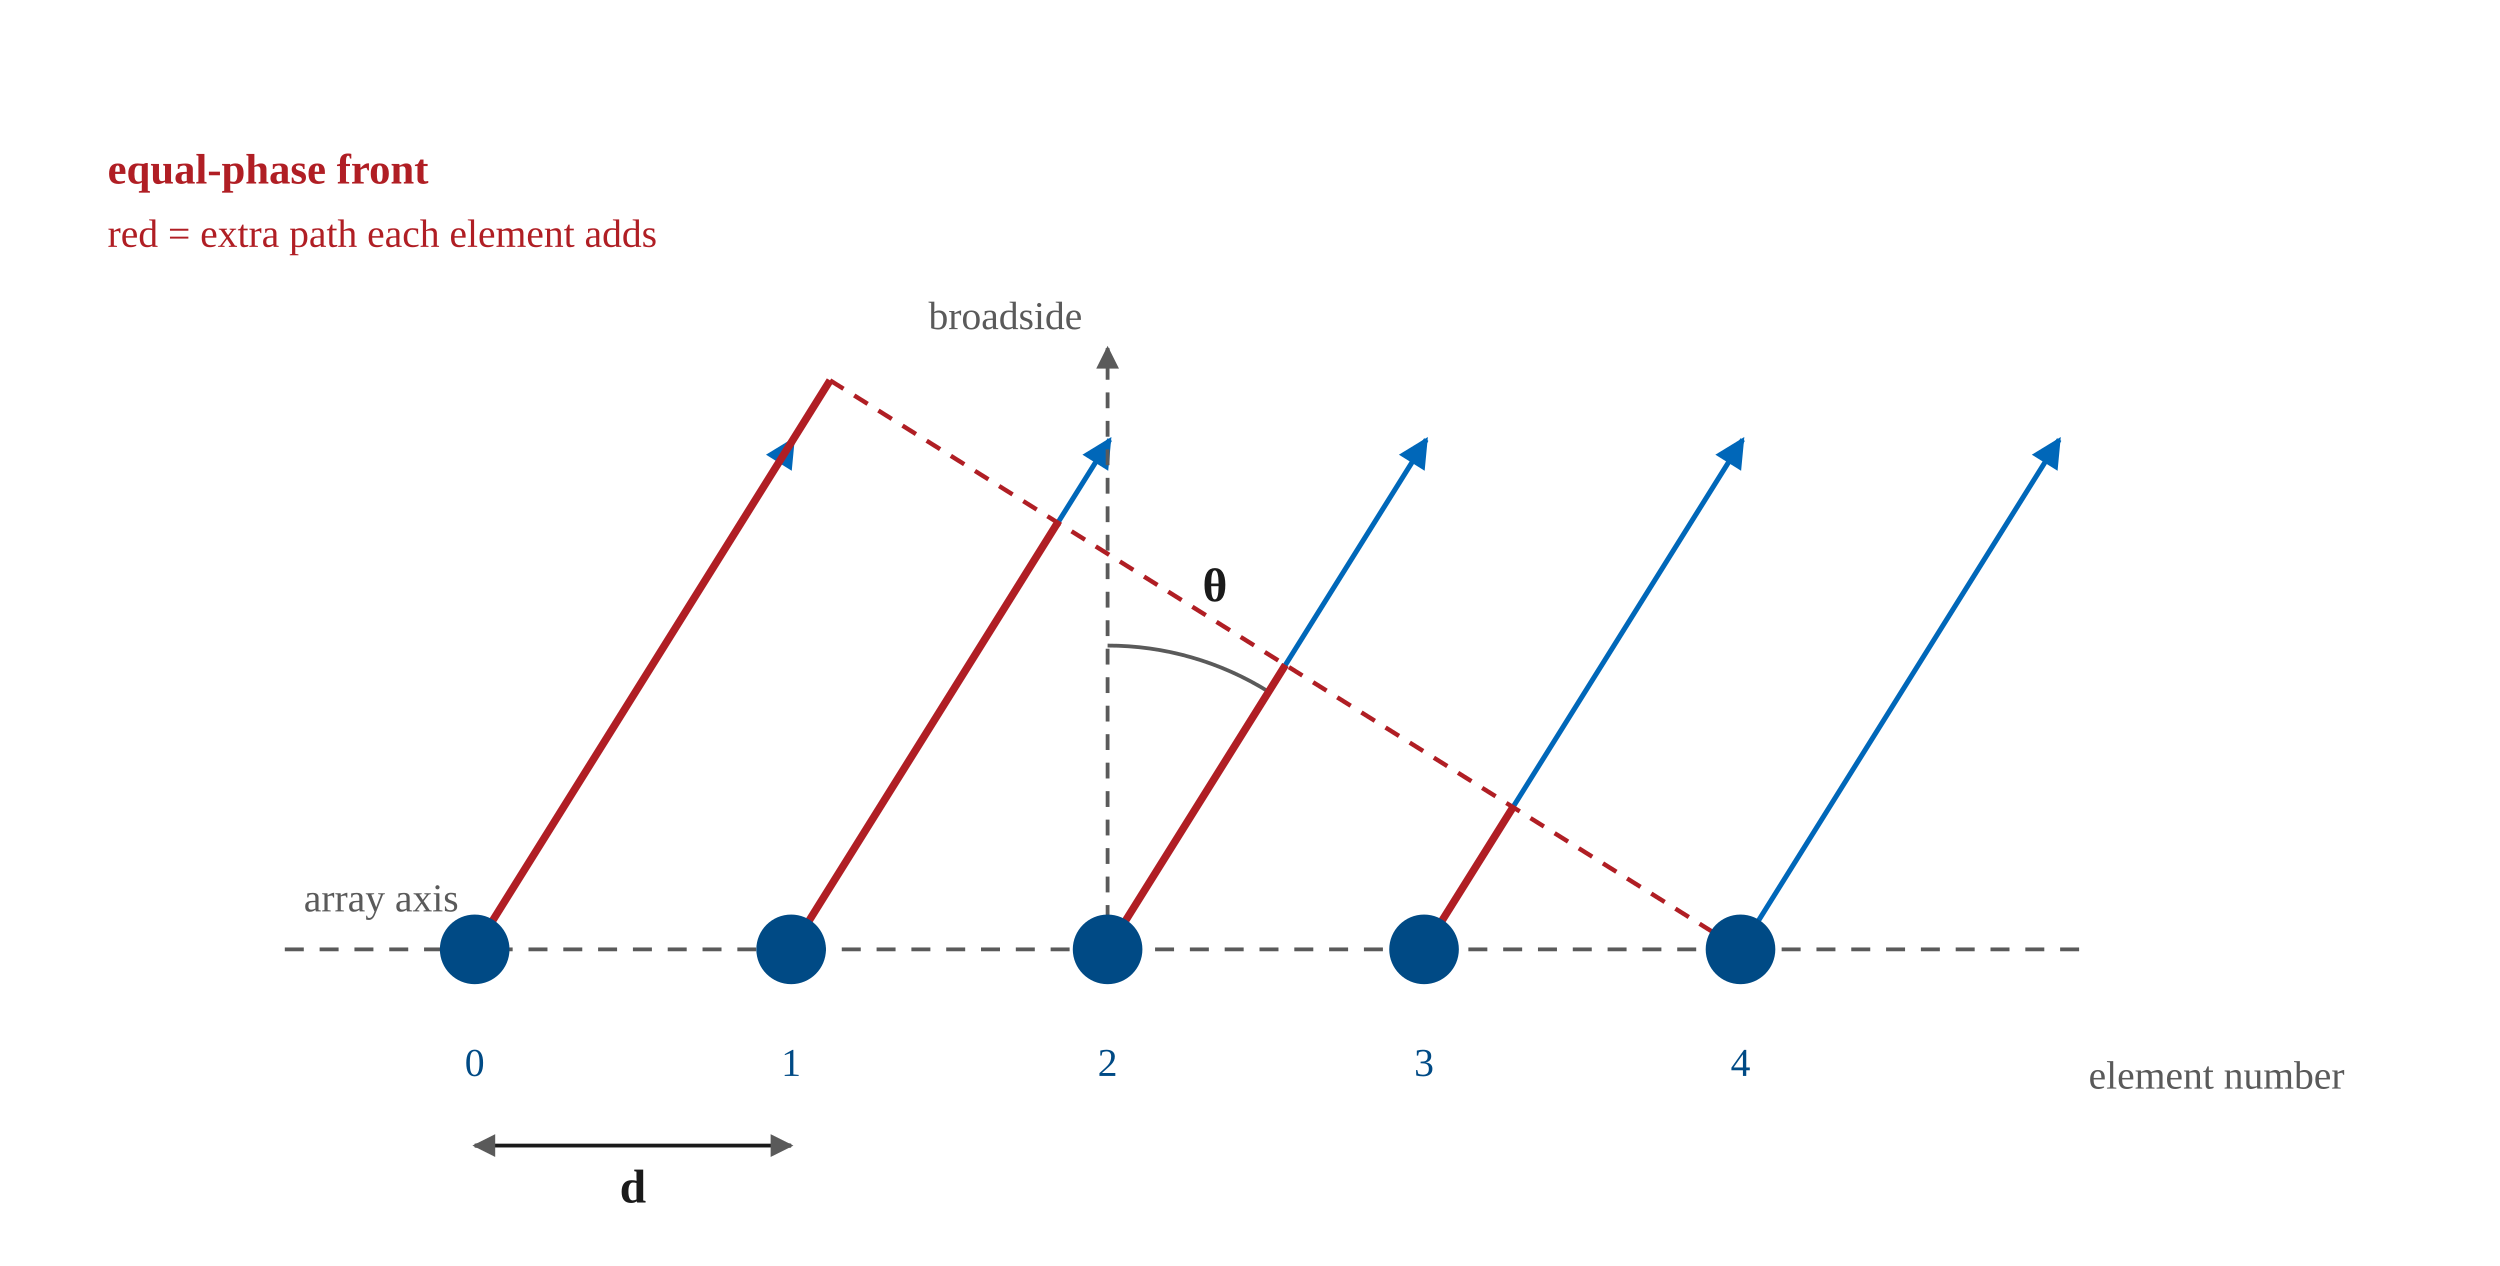
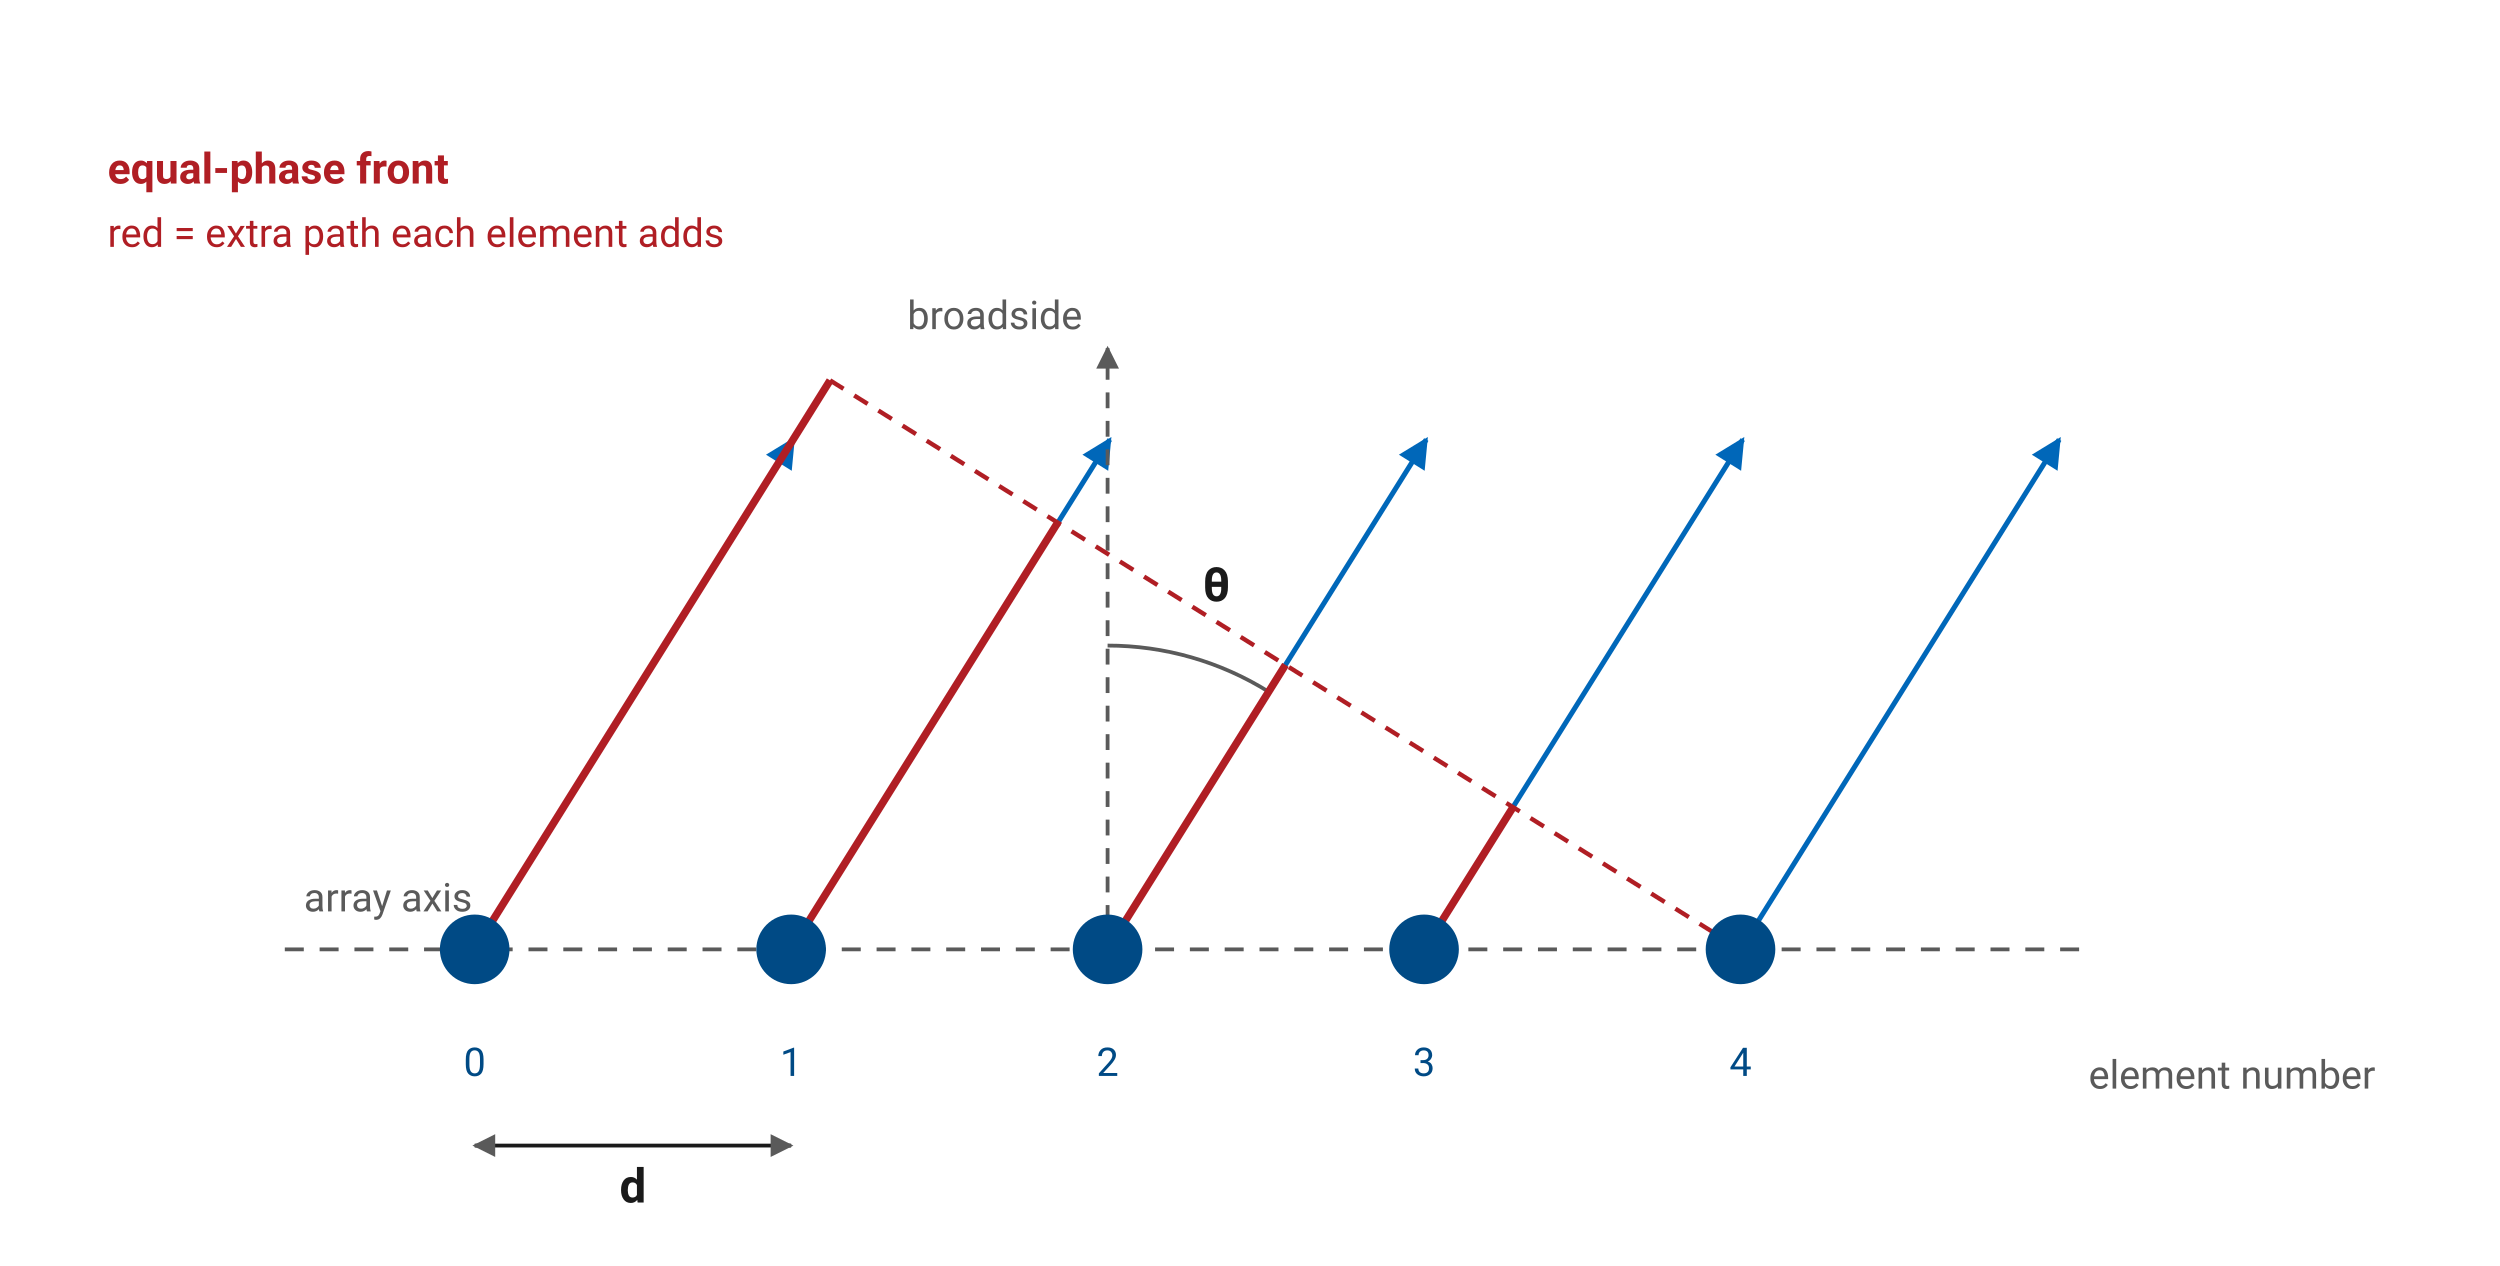
<svg xmlns="http://www.w3.org/2000/svg" viewBox="0 0 790 400" role="img" aria-label="Five array elements on a straight line radiating toward a far-field direction tilted off broadside, with the extra path length each element adds marked in red between the element line and a common equiphase front">
  <defs>
    <marker id="l16arrow" viewBox="0 0 10 10" refX="9" refY="5" markerWidth="6" markerHeight="6" orient="auto-start-reverse">
      <path d="M0 0 L10 5 L0 10 z" fill="#0067b9" />
    </marker>
    <marker id="l16grey" viewBox="0 0 10 10" refX="9" refY="5" markerWidth="6" markerHeight="6" orient="auto-start-reverse">
      <path d="M0 0 L10 5 L0 10 z" fill="#5a5a5a" />
    </marker>
  </defs>
-   <g style="font-family:inherit">
+   <g style="font-family:'Source Sans Pro', 'Segoe UI', Roboto, Helvetica, Arial, sans-serif">
    <line x1="90" y1="300" x2="660" y2="300" stroke="#5a5a5a" stroke-width="1.2" stroke-dasharray="6 5" />
    <text x="96" y="288" font-size="12.5" fill="#5a5a5a">array axis</text>
    <line x1="150" y1="300" x2="250.7" y2="138.9" stroke="#0067b9" stroke-width="1.6" marker-end="url(#l16arrow)" />
    <line x1="250" y1="300" x2="350.7" y2="138.9" stroke="#0067b9" stroke-width="1.6" marker-end="url(#l16arrow)" />
    <line x1="350" y1="300" x2="450.7" y2="138.9" stroke="#0067b9" stroke-width="1.6" marker-end="url(#l16arrow)" />
    <line x1="450" y1="300" x2="550.7" y2="138.9" stroke="#0067b9" stroke-width="1.6" marker-end="url(#l16arrow)" />
    <line x1="550" y1="300" x2="650.7" y2="138.9" stroke="#0067b9" stroke-width="1.6" marker-end="url(#l16arrow)" />
    <line x1="350" y1="300" x2="350" y2="110" stroke="#5a5a5a" stroke-width="1.2" stroke-dasharray="5 4" marker-end="url(#l16grey)" />
    <text x="342" y="104" font-size="12.5" fill="#5a5a5a" text-anchor="end">broadside</text>
    <path d="M 350 204 A 96 96 0 0 1 400.9 218.6" fill="none" stroke="#5a5a5a" stroke-width="1.2" />
    <text x="380" y="190" font-size="15" font-weight="700" fill="#1a1a1a">θ</text>
    <line x1="150" y1="300" x2="262.3" y2="120.2" stroke="#b01e24" stroke-width="2.4" />
    <line x1="250" y1="300" x2="334.2" y2="165.2" stroke="#b01e24" stroke-width="2.4" />
    <line x1="350" y1="300" x2="406.2" y2="210.1" stroke="#b01e24" stroke-width="2.4" />
    <line x1="450" y1="300" x2="478.1" y2="255.1" stroke="#b01e24" stroke-width="2.4" />
    <line x1="550" y1="300" x2="550.0" y2="300.0" stroke="#b01e24" stroke-width="2.4" />
    <line x1="262.3" y1="120.2" x2="550" y2="300" stroke="#b01e24" stroke-width="1.4" stroke-dasharray="5 4" />
    <text x="34" y="58" font-size="13.5" font-weight="700" fill="#b01e24">equal-phase front</text>
    <text x="34" y="78" font-size="12.5" fill="#b01e24">red = extra path each element adds</text>
    <g>
      <circle cx="150" cy="300" r="11" fill="#004a85" />
      <text x="150" y="340" font-size="12.5" fill="#004a85" text-anchor="middle">0</text>
      <circle cx="250" cy="300" r="11" fill="#004a85" />
      <text x="250" y="340" font-size="12.5" fill="#004a85" text-anchor="middle">1</text>
      <circle cx="350" cy="300" r="11" fill="#004a85" />
      <text x="350" y="340" font-size="12.5" fill="#004a85" text-anchor="middle">2</text>
      <circle cx="450" cy="300" r="11" fill="#004a85" />
      <text x="450" y="340" font-size="12.5" fill="#004a85" text-anchor="middle">3</text>
      <circle cx="550" cy="300" r="11" fill="#004a85" />
      <text x="550" y="340" font-size="12.5" fill="#004a85" text-anchor="middle">4</text>
    </g>
    <line x1="150" y1="362" x2="250" y2="362" stroke="#1a1a1a" stroke-width="1.2" marker-start="url(#l16grey)" marker-end="url(#l16grey)" />
    <text x="200.0" y="380" font-size="15" font-weight="700" fill="#1a1a1a" text-anchor="middle">d</text>
    <text x="660" y="344" font-size="12.5" fill="#5a5a5a">element number</text>
  </g>
</svg>
